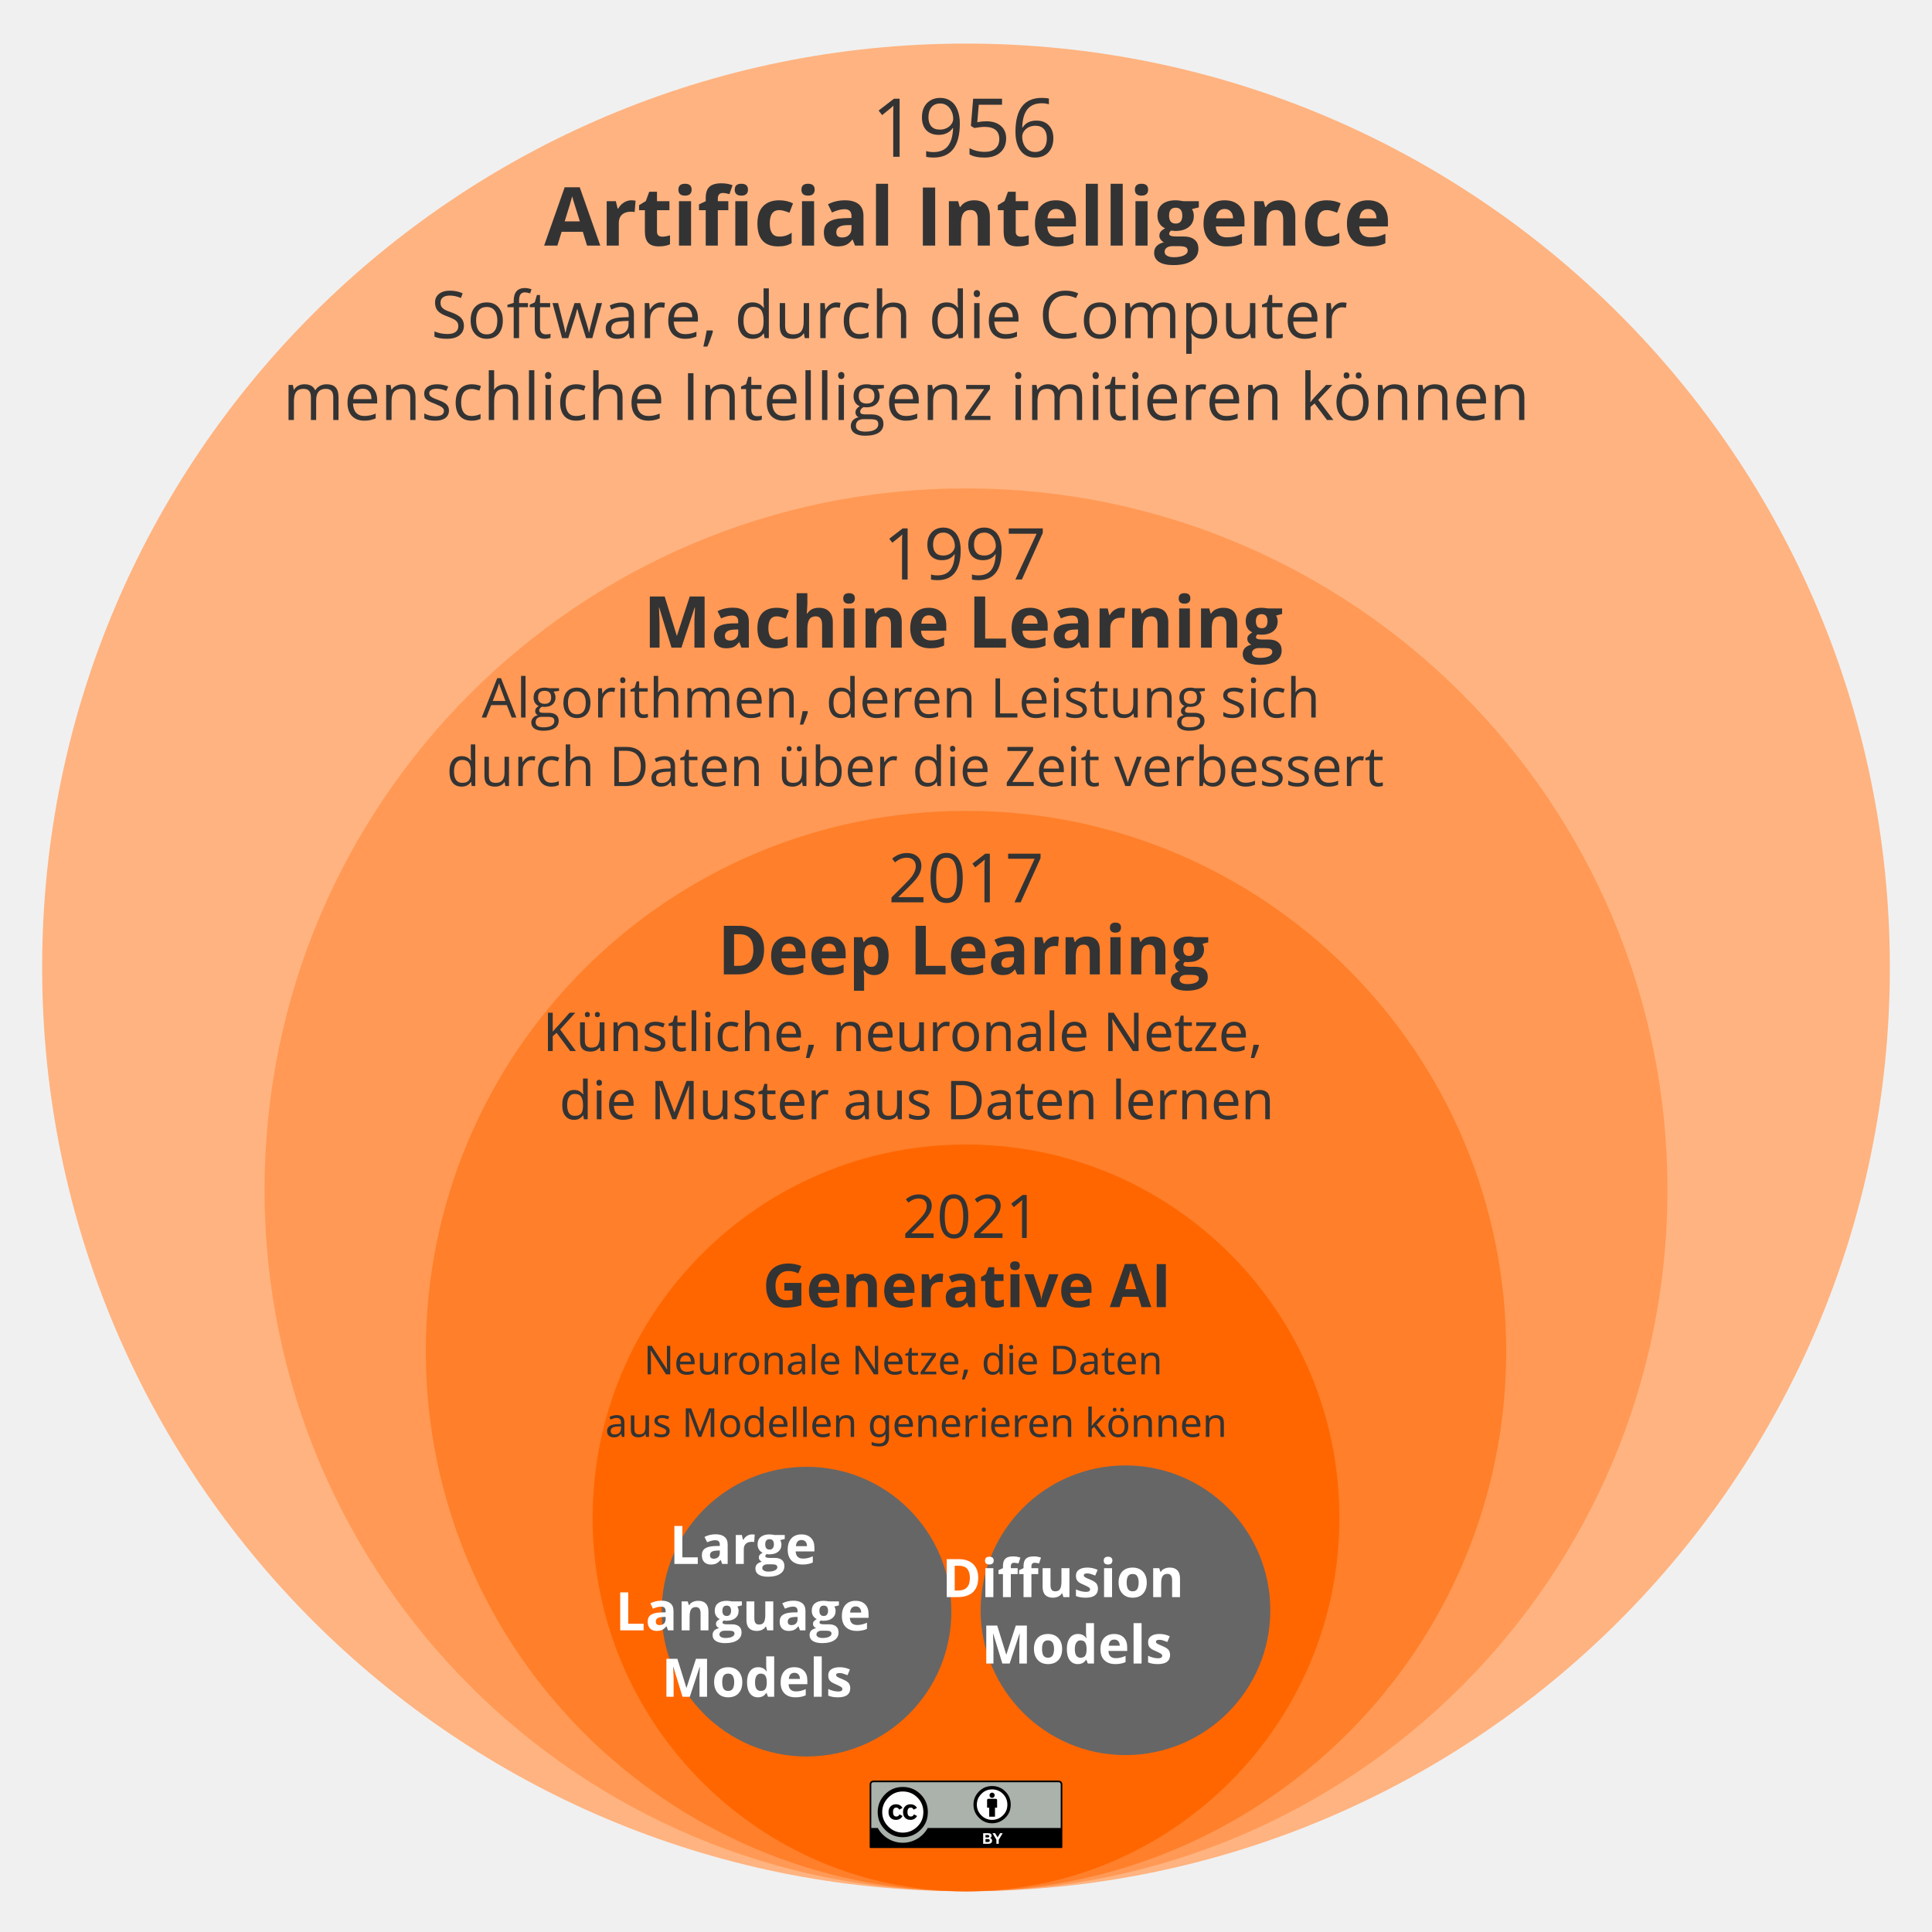
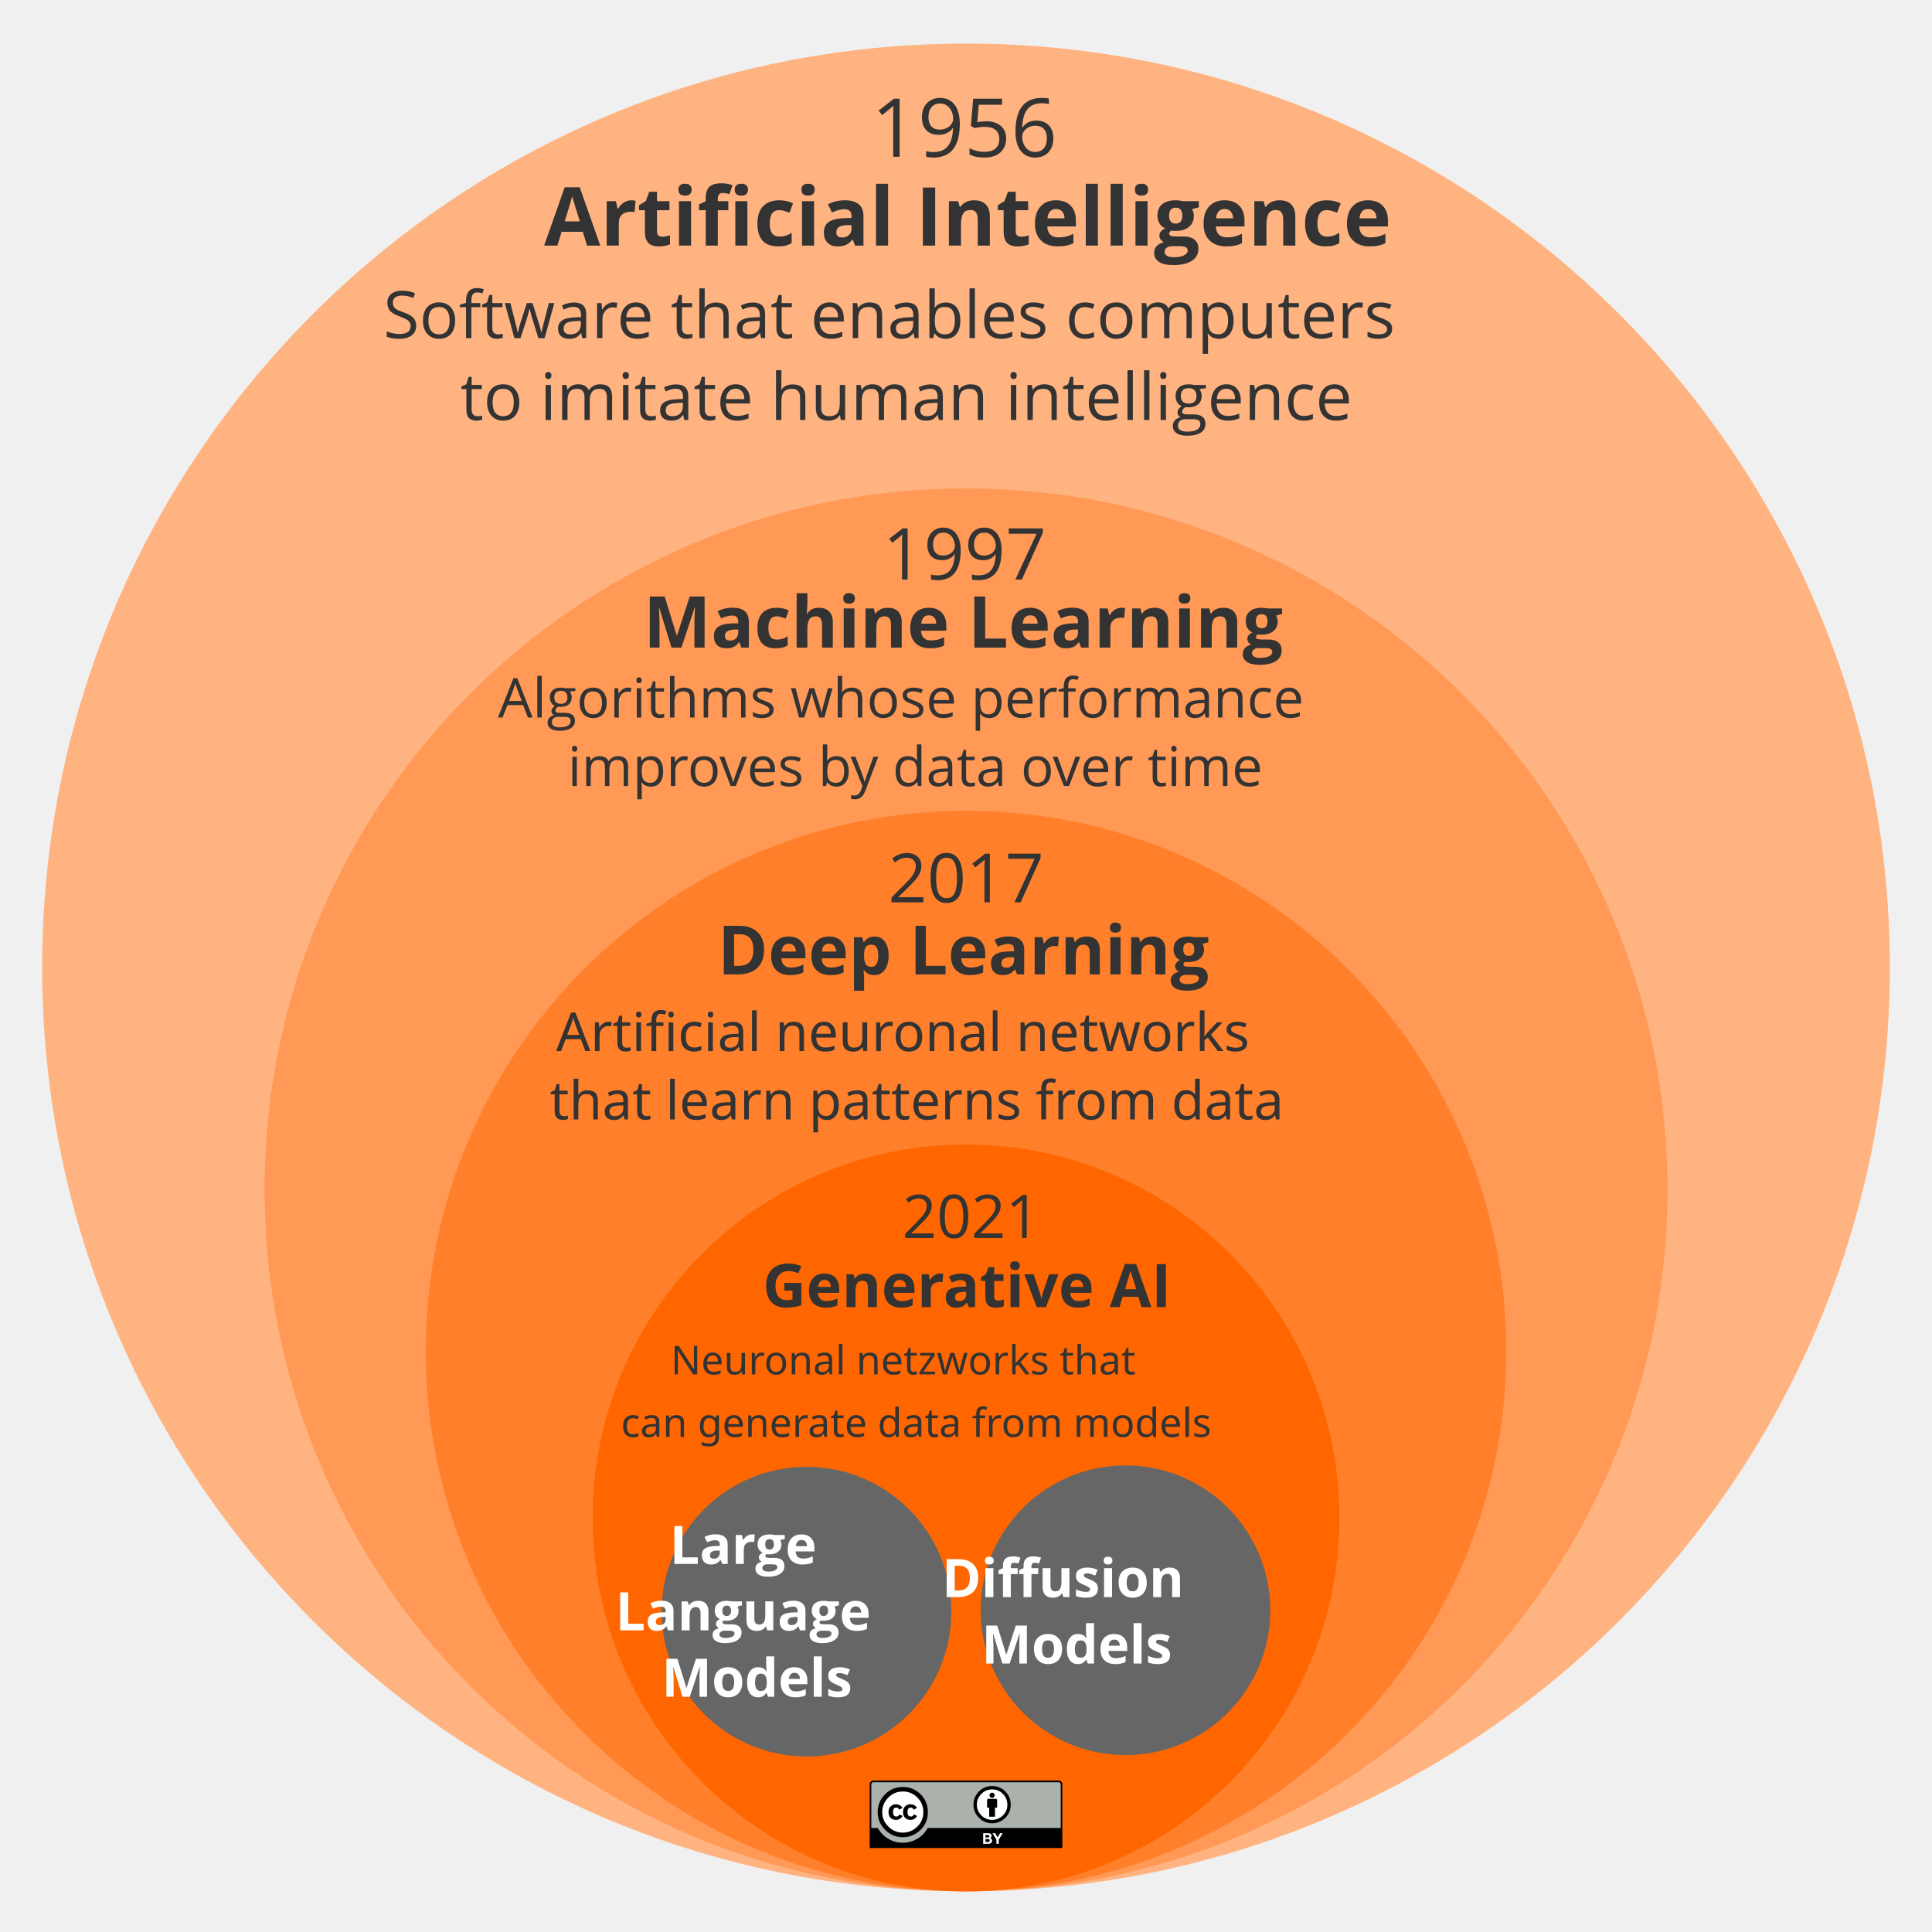
<svg xmlns="http://www.w3.org/2000/svg" width="1000" height="1000" viewBox="0 0 264.583 264.583" version="1.1" id="svg1" xml:space="preserve">
  <defs id="defs1" />
  <g id="layer1">
    <g id="g9">
      <circle style="fill:#ffb380;stroke:none;stroke-width:1.003;stroke-linejoin:round" id="path1" cx="132.292" cy="132.489" r="126.52" />
      <circle style="fill:#ff9955;stroke:none;stroke-width:0.762;stroke-linejoin:round" id="path1-2" cx="132.292" cy="162.948" r="96.061" />
      <circle style="fill:#ff7f2a;stroke:none;stroke-width:0.586;stroke-linejoin:round" id="path1-2-8" cx="132.292" cy="185.03" r="73.979" />
      <circle style="fill:#ff6600;stroke:none;stroke-width:0.405;stroke-linejoin:round" id="path1-2-8-6" cx="132.292" cy="207.874" r="51.135" />
      <text xml:space="preserve" style="font-style:normal;font-variant:normal;font-weight:bold;font-stretch:normal;font-size:11.145px;line-height:1.25;font-family:'Open Sans';-inkscape-font-specification:'Open Sans, Bold';font-variant-ligatures:normal;font-variant-caps:normal;font-variant-numeric:normal;font-variant-east-asian:normal;fill:#333333;fill-opacity:1;stroke:none;stroke-width:0.279" x="74.518" y="33.635" id="text1">
        <tspan id="tspan1" style="font-style:normal;font-variant:normal;font-weight:bold;font-stretch:normal;font-size:11.145px;font-family:'Open Sans';-inkscape-font-specification:'Open Sans, Bold';font-variant-ligatures:normal;font-variant-caps:normal;font-variant-numeric:normal;font-variant-east-asian:normal;fill:#333333;stroke-width:0.279" x="74.518" y="33.635">Artificial Intelligence</tspan>
      </text>
      <text xml:space="preserve" style="font-style:normal;font-variant:normal;font-weight:bold;font-stretch:normal;font-size:8.967px;line-height:1.25;font-family:'Open Sans';-inkscape-font-specification:'Open Sans, Bold';font-variant-ligatures:normal;font-variant-caps:normal;font-variant-numeric:normal;font-variant-east-asian:normal;fill:#333333;fill-opacity:1;stroke:none;stroke-width:0.224" x="132.268" y="46.308" id="text1-9">
-         <tspan id="tspan1-6" style="font-style:normal;font-variant:normal;font-weight:normal;font-stretch:normal;font-size:8.967px;font-family:'Open Sans';-inkscape-font-specification:'Open Sans, Normal';font-variant-ligatures:normal;font-variant-caps:normal;font-variant-numeric:normal;font-variant-east-asian:normal;text-align:center;text-anchor:middle;fill:#333333;stroke-width:0.224" x="132.268" y="46.308">Software, durch die Computer</tspan>
-         <tspan style="font-style:normal;font-variant:normal;font-weight:normal;font-stretch:normal;font-size:8.967px;font-family:'Open Sans';-inkscape-font-specification:'Open Sans, Normal';font-variant-ligatures:normal;font-variant-caps:normal;font-variant-numeric:normal;font-variant-east-asian:normal;text-align:center;text-anchor:middle;fill:#333333;stroke-width:0.224" x="132.268" y="57.517" id="tspan3">menschliche Intelligenz imitieren können</tspan>
+         <tspan id="tspan1-6" style="font-style:normal;font-variant:normal;font-weight:normal;font-stretch:normal;font-size:8.967px;font-family:'Open Sans';-inkscape-font-specification:'Open Sans, Normal';font-variant-ligatures:normal;font-variant-caps:normal;font-variant-numeric:normal;font-variant-east-asian:normal;text-align:center;text-anchor:middle;fill:#333333;stroke-width:0.224" x="132.268" y="46.308">Software that enables computers</tspan>
+         <tspan style="font-style:normal;font-variant:normal;font-weight:normal;font-stretch:normal;font-size:8.967px;font-family:'Open Sans';-inkscape-font-specification:'Open Sans, Normal';font-variant-ligatures:normal;font-variant-caps:normal;font-variant-numeric:normal;font-variant-east-asian:normal;text-align:center;text-anchor:middle;fill:#333333;stroke-width:0.224" x="132.268" y="57.517" id="tspan3">to imitate human intelligence</tspan>
      </text>
      <text xml:space="preserve" style="font-style:normal;font-variant:normal;font-weight:normal;font-stretch:normal;font-size:11.145px;line-height:1.25;font-family:'Open Sans';-inkscape-font-specification:'Open Sans, Normal';font-variant-ligatures:normal;font-variant-caps:normal;font-variant-numeric:normal;font-variant-east-asian:normal;fill:#333333;fill-opacity:1;stroke:none;stroke-width:0.279" x="119.307" y="21.467" id="text1-0">
        <tspan id="tspan1-5" style="font-style:normal;font-variant:normal;font-weight:normal;font-stretch:normal;font-size:11.145px;font-family:'Open Sans';-inkscape-font-specification:'Open Sans, Normal';font-variant-ligatures:normal;font-variant-caps:normal;font-variant-numeric:normal;font-variant-east-asian:normal;fill:#333333;stroke-width:0.279" x="119.307" y="21.467">1956</tspan>
      </text>
      <text xml:space="preserve" style="font-style:normal;font-variant:normal;font-weight:bold;font-stretch:normal;font-size:9.808px;line-height:1.25;font-family:'Open Sans';-inkscape-font-specification:'Open Sans, Bold';font-variant-ligatures:normal;font-variant-caps:normal;font-variant-numeric:normal;font-variant-east-asian:normal;fill:#333333;fill-opacity:1;stroke:none;stroke-width:0.245" x="88.119" y="88.69" id="text1-8">
        <tspan id="tspan1-4" style="font-style:normal;font-variant:normal;font-weight:bold;font-stretch:normal;font-size:9.808px;font-family:'Open Sans';-inkscape-font-specification:'Open Sans, Bold';font-variant-ligatures:normal;font-variant-caps:normal;font-variant-numeric:normal;font-variant-east-asian:normal;fill:#333333;stroke-width:0.245" x="88.119" y="88.69">Machine Learning</tspan>
      </text>
      <text xml:space="preserve" style="font-style:normal;font-variant:normal;font-weight:bold;font-stretch:normal;font-size:7.51px;line-height:1.25;font-family:'Open Sans';-inkscape-font-specification:'Open Sans, Bold';font-variant-ligatures:normal;font-variant-caps:normal;font-variant-numeric:normal;font-variant-east-asian:normal;fill:#333333;fill-opacity:1;stroke:none;stroke-width:0.188" x="132.16" y="98.261" id="text1-8-7">
-         <tspan id="tspan1-4-6" style="font-style:normal;font-variant:normal;font-weight:normal;font-stretch:normal;font-size:7.51px;font-family:'Open Sans';-inkscape-font-specification:'Open Sans, Normal';font-variant-ligatures:normal;font-variant-caps:normal;font-variant-numeric:normal;font-variant-east-asian:normal;text-align:center;text-anchor:middle;fill:#333333;stroke-width:0.188" x="132.16" y="98.261">Algorithmen, deren Leistung sich</tspan>
-         <tspan style="font-style:normal;font-variant:normal;font-weight:normal;font-stretch:normal;font-size:7.51px;font-family:'Open Sans';-inkscape-font-specification:'Open Sans, Normal';font-variant-ligatures:normal;font-variant-caps:normal;font-variant-numeric:normal;font-variant-east-asian:normal;text-align:center;text-anchor:middle;fill:#333333;stroke-width:0.188" x="132.16" y="107.649" id="tspan4">durch Daten über die Zeit verbessert</tspan>
+         <tspan id="tspan1-4-6" style="font-style:normal;font-variant:normal;font-weight:normal;font-stretch:normal;font-size:7.51px;font-family:'Open Sans';-inkscape-font-specification:'Open Sans, Normal';font-variant-ligatures:normal;font-variant-caps:normal;font-variant-numeric:normal;font-variant-east-asian:normal;text-align:center;text-anchor:middle;fill:#333333;stroke-width:0.188" x="132.16" y="98.261">Algorithms whose performance</tspan>
+         <tspan style="font-style:normal;font-variant:normal;font-weight:normal;font-stretch:normal;font-size:7.51px;font-family:'Open Sans';-inkscape-font-specification:'Open Sans, Normal';font-variant-ligatures:normal;font-variant-caps:normal;font-variant-numeric:normal;font-variant-east-asian:normal;text-align:center;text-anchor:middle;fill:#333333;stroke-width:0.188" x="132.16" y="107.649" id="tspan4">improves by data over time</tspan>
      </text>
      <text xml:space="preserve" style="font-style:normal;font-variant:normal;font-weight:bold;font-stretch:normal;font-size:9.808px;line-height:1.25;font-family:'Open Sans';-inkscape-font-specification:'Open Sans, Bold';font-variant-ligatures:normal;font-variant-caps:normal;font-variant-numeric:normal;font-variant-east-asian:normal;fill:#333333;fill-opacity:1;stroke:none;stroke-width:0.245" x="120.875" y="79.359" id="text1-8-2">
        <tspan id="tspan1-4-0" style="font-style:normal;font-variant:normal;font-weight:normal;font-stretch:normal;font-size:9.808px;font-family:'Open Sans';-inkscape-font-specification:'Open Sans, Normal';font-variant-ligatures:normal;font-variant-caps:normal;font-variant-numeric:normal;font-variant-east-asian:normal;fill:#333333;stroke-width:0.245" x="120.875" y="79.359">1997</tspan>
      </text>
      <text xml:space="preserve" style="font-style:normal;font-variant:normal;font-weight:bold;font-stretch:normal;font-size:9.33px;line-height:1.25;font-family:'Open Sans';-inkscape-font-specification:'Open Sans, Bold';font-variant-ligatures:normal;font-variant-caps:normal;font-variant-numeric:normal;font-variant-east-asian:normal;fill:#333333;fill-opacity:1;stroke:none;stroke-width:0.233" x="98.28" y="133.443" id="text1-8-3">
        <tspan id="tspan1-4-1" style="font-style:normal;font-variant:normal;font-weight:bold;font-stretch:normal;font-size:9.33px;font-family:'Open Sans';-inkscape-font-specification:'Open Sans, Bold';font-variant-ligatures:normal;font-variant-caps:normal;font-variant-numeric:normal;font-variant-east-asian:normal;fill:#333333;stroke-width:0.233" x="98.28" y="133.443">Deep Learning</tspan>
      </text>
      <text xml:space="preserve" style="font-style:normal;font-variant:normal;font-weight:bold;font-stretch:normal;font-size:7.336px;line-height:1.25;font-family:'Open Sans';-inkscape-font-specification:'Open Sans, Bold';font-variant-ligatures:normal;font-variant-caps:normal;font-variant-numeric:normal;font-variant-east-asian:normal;fill:#333333;fill-opacity:1;stroke:none;stroke-width:0.183" x="132.215" y="143.939" id="text1-8-3-70">
-         <tspan id="tspan1-4-1-7" style="font-style:normal;font-variant:normal;font-weight:normal;font-stretch:normal;font-size:7.336px;font-family:Sans;-inkscape-font-specification:'Sans, Normal';font-variant-ligatures:normal;font-variant-caps:normal;font-variant-numeric:normal;font-variant-east-asian:normal;text-align:center;text-anchor:middle;fill:#333333;stroke-width:0.183" x="132.215" y="143.939">Künstliche, neuronale Netze,</tspan>
-         <tspan style="font-style:normal;font-variant:normal;font-weight:normal;font-stretch:normal;font-size:7.336px;font-family:Sans;-inkscape-font-specification:'Sans, Normal';font-variant-ligatures:normal;font-variant-caps:normal;font-variant-numeric:normal;font-variant-east-asian:normal;text-align:center;text-anchor:middle;fill:#333333;stroke-width:0.183" x="132.215" y="153.284" id="tspan5">die Muster aus Daten lernen</tspan>
+         <tspan id="tspan1-4-1-7" style="font-style:normal;font-variant:normal;font-weight:normal;font-stretch:normal;font-size:7.336px;font-family:Sans;-inkscape-font-specification:'Sans, Normal';font-variant-ligatures:normal;font-variant-caps:normal;font-variant-numeric:normal;font-variant-east-asian:normal;text-align:center;text-anchor:middle;fill:#333333;stroke-width:0.183" x="132.215" y="143.939">Artificial neuronal networks</tspan>
+         <tspan style="font-style:normal;font-variant:normal;font-weight:normal;font-stretch:normal;font-size:7.336px;font-family:Sans;-inkscape-font-specification:'Sans, Normal';font-variant-ligatures:normal;font-variant-caps:normal;font-variant-numeric:normal;font-variant-east-asian:normal;text-align:center;text-anchor:middle;fill:#333333;stroke-width:0.183" x="132.215" y="153.302" id="tspan5">that learn patterns from data</tspan>
      </text>
      <text xml:space="preserve" style="font-style:normal;font-variant:normal;font-weight:normal;font-stretch:normal;font-size:9.33px;line-height:1.25;font-family:'Open Sans';-inkscape-font-specification:'Open Sans, Normal';font-variant-ligatures:normal;font-variant-caps:normal;font-variant-numeric:normal;font-variant-east-asian:normal;fill:#333333;fill-opacity:1;stroke:none;stroke-width:0.233" x="121.632" y="123.57" id="text1-8-3-7">
        <tspan id="tspan1-4-1-2" style="font-style:normal;font-variant:normal;font-weight:normal;font-stretch:normal;font-size:9.33px;font-family:'Open Sans';-inkscape-font-specification:'Open Sans, Normal';font-variant-ligatures:normal;font-variant-caps:normal;font-variant-numeric:normal;font-variant-east-asian:normal;fill:#333333;stroke-width:0.233" x="121.632" y="123.57">2017</tspan>
      </text>
      <text xml:space="preserve" style="font-style:normal;font-variant:normal;font-weight:bold;font-stretch:normal;font-size:8.255px;line-height:1.25;font-family:'Open Sans';-inkscape-font-specification:'Open Sans, Bold';font-variant-ligatures:normal;font-variant-caps:normal;font-variant-numeric:normal;font-variant-east-asian:normal;fill:#333333;fill-opacity:1;stroke:none;stroke-width:0.206" x="104.434" y="179.002" id="text1-8-3-9">
        <tspan id="tspan1-4-1-3" style="font-style:normal;font-variant:normal;font-weight:bold;font-stretch:normal;font-size:8.255px;font-family:'Open Sans';-inkscape-font-specification:'Open Sans, Bold';font-variant-ligatures:normal;font-variant-caps:normal;font-variant-numeric:normal;font-variant-east-asian:normal;fill:#333333;stroke-width:0.206" x="104.434" y="179.002">Generative AI</tspan>
      </text>
      <circle style="fill:#666666;stroke:none;stroke-width:0.157;stroke-linejoin:round" id="path1-2-8-6-6" cx="110.452" cy="220.712" r="19.835" />
      <circle style="fill:#666666;stroke:none;stroke-width:0.157;stroke-linejoin:round" id="path1-2-8-6-6-4" cx="154.132" cy="220.521" r="19.835" />
      <text xml:space="preserve" style="font-style:normal;font-variant:normal;font-weight:bold;font-stretch:normal;font-size:7.276px;line-height:1.25;font-family:'Open Sans';-inkscape-font-specification:'Open Sans, Bold';font-variant-ligatures:normal;font-variant-caps:normal;font-variant-numeric:normal;font-variant-east-asian:normal;fill:#333333;fill-opacity:1;stroke:none;stroke-width:0.182" x="110.281" y="214.179" id="text1-8-3-9-7">
        <tspan id="tspan1-4-1-3-23" style="font-style:normal;font-variant:normal;font-weight:bold;font-stretch:normal;font-size:7.276px;font-family:'Open Sans';-inkscape-font-specification:'Open Sans, Bold';font-variant-ligatures:normal;font-variant-caps:normal;font-variant-numeric:normal;font-variant-east-asian:normal;text-align:center;text-anchor:middle;fill:#ffffff;stroke-width:0.182" x="110.281" y="214.179">Large</tspan>
        <tspan style="font-style:normal;font-variant:normal;font-weight:bold;font-stretch:normal;font-size:7.276px;font-family:'Open Sans';-inkscape-font-specification:'Open Sans, Bold';font-variant-ligatures:normal;font-variant-caps:normal;font-variant-numeric:normal;font-variant-east-asian:normal;text-align:center;text-anchor:middle;fill:#ffffff;stroke-width:0.182" x="110.281" y="223.273" id="tspan10">Language</tspan>
        <tspan style="font-style:normal;font-variant:normal;font-weight:bold;font-stretch:normal;font-size:7.276px;font-family:'Open Sans';-inkscape-font-specification:'Open Sans, Bold';font-variant-ligatures:normal;font-variant-caps:normal;font-variant-numeric:normal;font-variant-east-asian:normal;text-align:center;text-anchor:middle;fill:#ffffff;stroke-width:0.182" x="110.281" y="232.368" id="tspan11">Models</tspan>
      </text>
      <text xml:space="preserve" style="font-style:normal;font-variant:normal;font-weight:bold;font-stretch:normal;font-size:7.276px;line-height:1.25;font-family:'Open Sans';-inkscape-font-specification:'Open Sans, Bold';font-variant-ligatures:normal;font-variant-caps:normal;font-variant-numeric:normal;font-variant-east-asian:normal;fill:#333333;fill-opacity:1;stroke:none;stroke-width:0.182" x="154.079" y="218.722" id="text1-8-3-9-7-7">
        <tspan id="tspan1-4-1-3-23-9" style="font-style:normal;font-variant:normal;font-weight:bold;font-stretch:normal;font-size:7.276px;font-family:'Open Sans';-inkscape-font-specification:'Open Sans, Bold';font-variant-ligatures:normal;font-variant-caps:normal;font-variant-numeric:normal;font-variant-east-asian:normal;text-align:center;text-anchor:middle;fill:#ffffff;stroke-width:0.182" x="154.079" y="218.722">Diffusion</tspan>
        <tspan style="font-style:normal;font-variant:normal;font-weight:bold;font-stretch:normal;font-size:7.276px;font-family:'Open Sans';-inkscape-font-specification:'Open Sans, Bold';font-variant-ligatures:normal;font-variant-caps:normal;font-variant-numeric:normal;font-variant-east-asian:normal;text-align:center;text-anchor:middle;fill:#ffffff;stroke-width:0.182" x="154.079" y="227.817" id="tspan11-3">Models</tspan>
      </text>
      <text xml:space="preserve" style="font-style:normal;font-variant:normal;font-weight:bold;font-stretch:normal;font-size:6.852px;line-height:1.25;font-family:'Open Sans';-inkscape-font-specification:'Open Sans, Bold';font-variant-ligatures:normal;font-variant-caps:normal;font-variant-numeric:normal;font-variant-east-asian:normal;fill:#333333;fill-opacity:1;stroke:none;stroke-width:0.171" x="131.701" y="188.215" id="text1-8-3-9-9">
-         <tspan style="font-style:normal;font-variant:normal;font-weight:normal;font-stretch:normal;font-size:5.475px;font-family:Sans;-inkscape-font-specification:'Sans, Normal';font-variant-ligatures:normal;font-variant-caps:normal;font-variant-numeric:normal;font-variant-east-asian:normal;text-align:center;text-anchor:middle;fill:#333333;stroke-width:0.171" x="131.701" y="188.215" id="tspan9">Neuronale Netze, die Daten</tspan>
-         <tspan style="font-style:normal;font-variant:normal;font-weight:normal;font-stretch:normal;font-size:5.475px;font-family:Sans;-inkscape-font-specification:'Sans, Normal';font-variant-ligatures:normal;font-variant-caps:normal;font-variant-numeric:normal;font-variant-east-asian:normal;text-align:center;text-anchor:middle;fill:#333333;stroke-width:0.171" x="131.701" y="196.78" id="tspan8">aus Modellen generieren können</tspan>
+         <tspan style="font-style:normal;font-variant:normal;font-weight:normal;font-stretch:normal;font-size:5.475px;font-family:Sans;-inkscape-font-specification:'Sans, Normal';font-variant-ligatures:normal;font-variant-caps:normal;font-variant-numeric:normal;font-variant-east-asian:normal;text-align:center;text-anchor:middle;fill:#333333;stroke-width:0.171" x="131.701" y="188.215" id="tspan9">Neuronal netzworks that</tspan>
+         <tspan style="font-style:normal;font-variant:normal;font-weight:normal;font-stretch:normal;font-size:5.475px;font-family:Sans;-inkscape-font-specification:'Sans, Normal';font-variant-ligatures:normal;font-variant-caps:normal;font-variant-numeric:normal;font-variant-east-asian:normal;text-align:center;text-anchor:middle;fill:#333333;stroke-width:0.171" x="131.701" y="196.78" id="tspan8">can generate data from models</tspan>
      </text>
      <text xml:space="preserve" style="font-style:normal;font-variant:normal;font-weight:bold;font-stretch:normal;font-size:8.255px;line-height:1.25;font-family:'Open Sans';-inkscape-font-specification:'Open Sans, Bold';font-variant-ligatures:normal;font-variant-caps:normal;font-variant-numeric:normal;font-variant-east-asian:normal;fill:#333333;fill-opacity:1;stroke:none;stroke-width:0.206" x="123.569" y="169.535" id="text1-8-3-9-6">
        <tspan id="tspan1-4-1-3-2" style="font-style:normal;font-variant:normal;font-weight:normal;font-stretch:normal;font-size:8.255px;font-family:'Open Sans';-inkscape-font-specification:'Open Sans, Normal';font-variant-ligatures:normal;font-variant-caps:normal;font-variant-numeric:normal;font-variant-east-asian:normal;fill:#333333;stroke-width:0.206" x="123.569" y="169.535">2021</tspan>
      </text>
      <g transform="matrix(0.2185153,0,0,0.2184927,80.02671,243.8497)" id="g260">
        <path id="path3817_1_" nodetypes="ccccccc" d="m 181.966,0.511 114.064,0.203 c 1.594,0 3.018,-0.236 3.018,3.181 l -0.14,37.567 H 179.087 V 3.754 c 0,-1.685 0.163,-3.244 2.878,-3.244 z" style="fill:#aab2ab" />
        <path d="m 297.296,0 h -116.229 c -1.247,0 -2.261,1.014 -2.261,2.261 v 39.497 c 0,0.282 0.229,0.51 0.511,0.51 h 119.73 c 0.282,0 0.511,-0.229 0.511,-0.51 V 2.261 C 299.558,1.014 298.543,0 297.296,0 Z M 181.067,1.021 h 116.229 c 0.684,0 1.24,0.556 1.24,1.239 0,0 0,15.948 0,27.45 h -83.344 c -3.045,5.506 -8.911,9.244 -15.644,9.244 -6.735,0 -12.6,-3.735 -15.644,-9.244 h -4.078 c 0,-11.501 0,-27.45 0,-27.45 1e-5,-0.684 0.556,-1.239 1.24,-1.239 z" id="path263" />
        <g enable-background="new    " id="g265">
          <path d="m 253.078,32.956 c 0.317,0 0.607,0.028 0.87,0.084 0.262,0.056 0.485,0.147 0.673,0.275 0.187,0.127 0.332,0.297 0.435,0.508 0.103,0.212 0.154,0.473 0.154,0.784 0,0.336 -0.076,0.615 -0.229,0.839 -0.152,0.225 -0.379,0.407 -0.678,0.551 0.412,0.118 0.72,0.325 0.923,0.621 0.203,0.296 0.305,0.652 0.305,1.069 0,0.336 -0.065,0.627 -0.196,0.873 -0.131,0.245 -0.308,0.446 -0.528,0.602 -0.222,0.156 -0.475,0.271 -0.758,0.346 -0.284,0.075 -0.575,0.112 -0.875,0.112 H 249.936 v -6.664 h 3.142 z m -0.188,2.695 c 0.262,0 0.477,-0.062 0.646,-0.187 0.168,-0.124 0.252,-0.325 0.252,-0.604 0,-0.155 -0.028,-0.283 -0.084,-0.382 -0.057,-0.1 -0.131,-0.177 -0.225,-0.233 -0.094,-0.056 -0.201,-0.095 -0.322,-0.116 -0.121,-0.021 -0.248,-0.032 -0.378,-0.032 h -1.374 v 1.555 z m 0.086,2.828 c 0.144,0 0.28,-0.014 0.411,-0.042 0.131,-0.028 0.246,-0.075 0.347,-0.14 0.1,-0.065 0.179,-0.154 0.238,-0.267 0.06,-0.111 0.089,-0.255 0.089,-0.429 0,-0.342 -0.097,-0.586 -0.29,-0.732 -0.193,-0.146 -0.449,-0.219 -0.767,-0.219 h -1.6 v 1.828 z" id="path267" style="fill:#ffffff" />
          <path d="m 255.789,32.956 h 1.644 l 1.561,2.632 1.551,-2.632 h 1.634 l -2.474,4.106 v 2.558 h -1.469 v -2.595 z" id="path269" style="fill:#ffffff" />
        </g>
        <g id="g5908_1_" transform="matrix(0.872921,0,0,0.872921,50.12536,143.2144)">
          <path id="path5906_1_" cx="296.354" ry="22.94" cy="264.358" type="arc" rx="22.94" d="m 186.901,-141.46 c 0.006,8.681 -7.028,15.722 -15.708,15.727 -8.68,0.006 -15.722,-7.027 -15.727,-15.708 0,-0.006 0,-0.012 0,-0.019 -0.005,-8.681 7.028,-15.722 15.708,-15.727 8.681,-0.006 15.722,7.027 15.727,15.708 0,0.006 0,0.012 0,0.018 z" style="fill:#ffffff" />
          <g id="g5706_1_" transform="translate(-289.6157,99.0653)">
            <path id="path5708_1_" d="m 473.576,-253.328 c 3.485,3.485 5.228,7.754 5.228,12.802 0,5.049 -1.713,9.272 -5.138,12.668 -3.635,3.577 -7.932,5.364 -12.889,5.364 -4.898,0 -9.12,-1.773 -12.665,-5.32 -3.546,-3.546 -5.318,-7.783 -5.318,-12.713 0,-4.929 1.773,-9.196 5.318,-12.802 3.455,-3.487 7.677,-5.229 12.665,-5.229 5.048,-10e-6 9.314,1.743 12.799,5.229 z m -23.118,2.345 c -2.947,2.976 -4.42,6.463 -4.42,10.462 0,3.998 1.458,7.455 4.374,10.371 2.917,2.917 6.388,4.374 10.417,4.374 4.029,0 7.53,-1.472 10.507,-4.418 2.826,-2.736 4.239,-6.177 4.239,-10.326 0,-4.118 -1.436,-7.613 -4.308,-10.485 -2.871,-2.871 -6.35,-4.307 -10.438,-4.307 -4.088,1e-5 -7.546,1.443 -10.372,4.329 z m 7.754,8.703 c -0.45,-0.982 -1.124,-1.473 -2.023,-1.473 -1.589,0 -2.383,1.07 -2.383,3.209 0,2.14 0.794,3.208 2.383,3.208 1.049,0 1.799,-0.521 2.249,-1.565 l 2.203,1.173 c -1.05,1.865 -2.625,2.798 -4.725,2.798 -1.62,0 -2.918,-0.497 -3.892,-1.489 -0.976,-0.993 -1.463,-2.363 -1.463,-4.109 0,-1.715 0.502,-3.077 1.507,-4.085 1.005,-1.009 2.257,-1.513 3.758,-1.513 2.22,0 3.81,0.875 4.771,2.623 z m 10.363,0 c -0.451,-0.982 -1.111,-1.473 -1.982,-1.473 -1.621,0 -2.432,1.07 -2.432,3.209 0,2.14 0.811,3.208 2.432,3.208 1.051,0 1.787,-0.521 2.207,-1.565 l 2.252,1.173 c -1.048,1.865 -2.621,2.798 -4.718,2.798 -1.618,0 -2.913,-0.497 -3.886,-1.489 -0.972,-0.993 -1.459,-2.363 -1.459,-4.109 0,-1.715 0.494,-3.077 1.483,-4.085 0.988,-1.009 2.245,-1.513 3.773,-1.513 2.216,0 3.804,0.875 4.761,2.623 z" />
          </g>
        </g>
        <g id="g275">
          <circle cx="255.551" cy="15.313" r="10.807" id="circle277" style="fill:#ffffff" />
          <g id="g279">
            <path d="m 258.678,12.187 c 0,-0.416 -0.338,-0.754 -0.753,-0.754 h -4.773 c -0.415,0 -0.753,0.337 -0.753,0.754 v 4.773 h 1.331 v 5.652 h 3.617 v -5.652 h 1.331 v -4.773 z" id="path281" />
            <circle cx="255.539" cy="9.172" r="1.633" id="circle283" />
          </g>
          <path clip-rule="evenodd" d="m 255.524,3.407 c -3.232,0 -5.969,1.128 -8.208,3.384 -2.298,2.333 -3.446,5.096 -3.446,8.285 0,3.189 1.148,5.932 3.446,8.227 2.298,2.294 5.034,3.442 8.208,3.442 3.213,0 5.998,-1.156 8.354,-3.471 2.22,-2.197 3.33,-4.93 3.33,-8.197 0,-3.268 -1.13,-6.029 -3.388,-8.285 -2.26,-2.256 -5.024,-3.384 -8.296,-3.384 z m 0.029,2.1 c 2.648,0 4.897,0.934 6.747,2.801 1.869,1.847 2.804,4.103 2.804,6.768 0,2.684 -0.915,4.911 -2.745,6.68 -1.929,1.906 -4.196,2.859 -6.806,2.859 -2.61,0 -4.859,-0.943 -6.747,-2.83 -1.89,-1.887 -2.833,-4.123 -2.833,-6.709 0,-2.587 0.954,-4.842 2.862,-6.768 1.83,-1.867 4.069,-2.801 6.718,-2.801 z" id="path285" style="fill-rule:evenodd" />
        </g>
      </g>
    </g>
    <text xml:space="preserve" style="font-style:normal;font-weight:normal;font-size:10.583px;line-height:1.25;font-family:sans-serif;fill:#000000;fill-opacity:1;stroke:none;stroke-width:0.265" x="324.644" y="149.49" id="text2">
      <tspan id="tspan2" style="stroke-width:0.265" x="324.644" y="149.49"> </tspan>
    </text>
  </g>
</svg>
